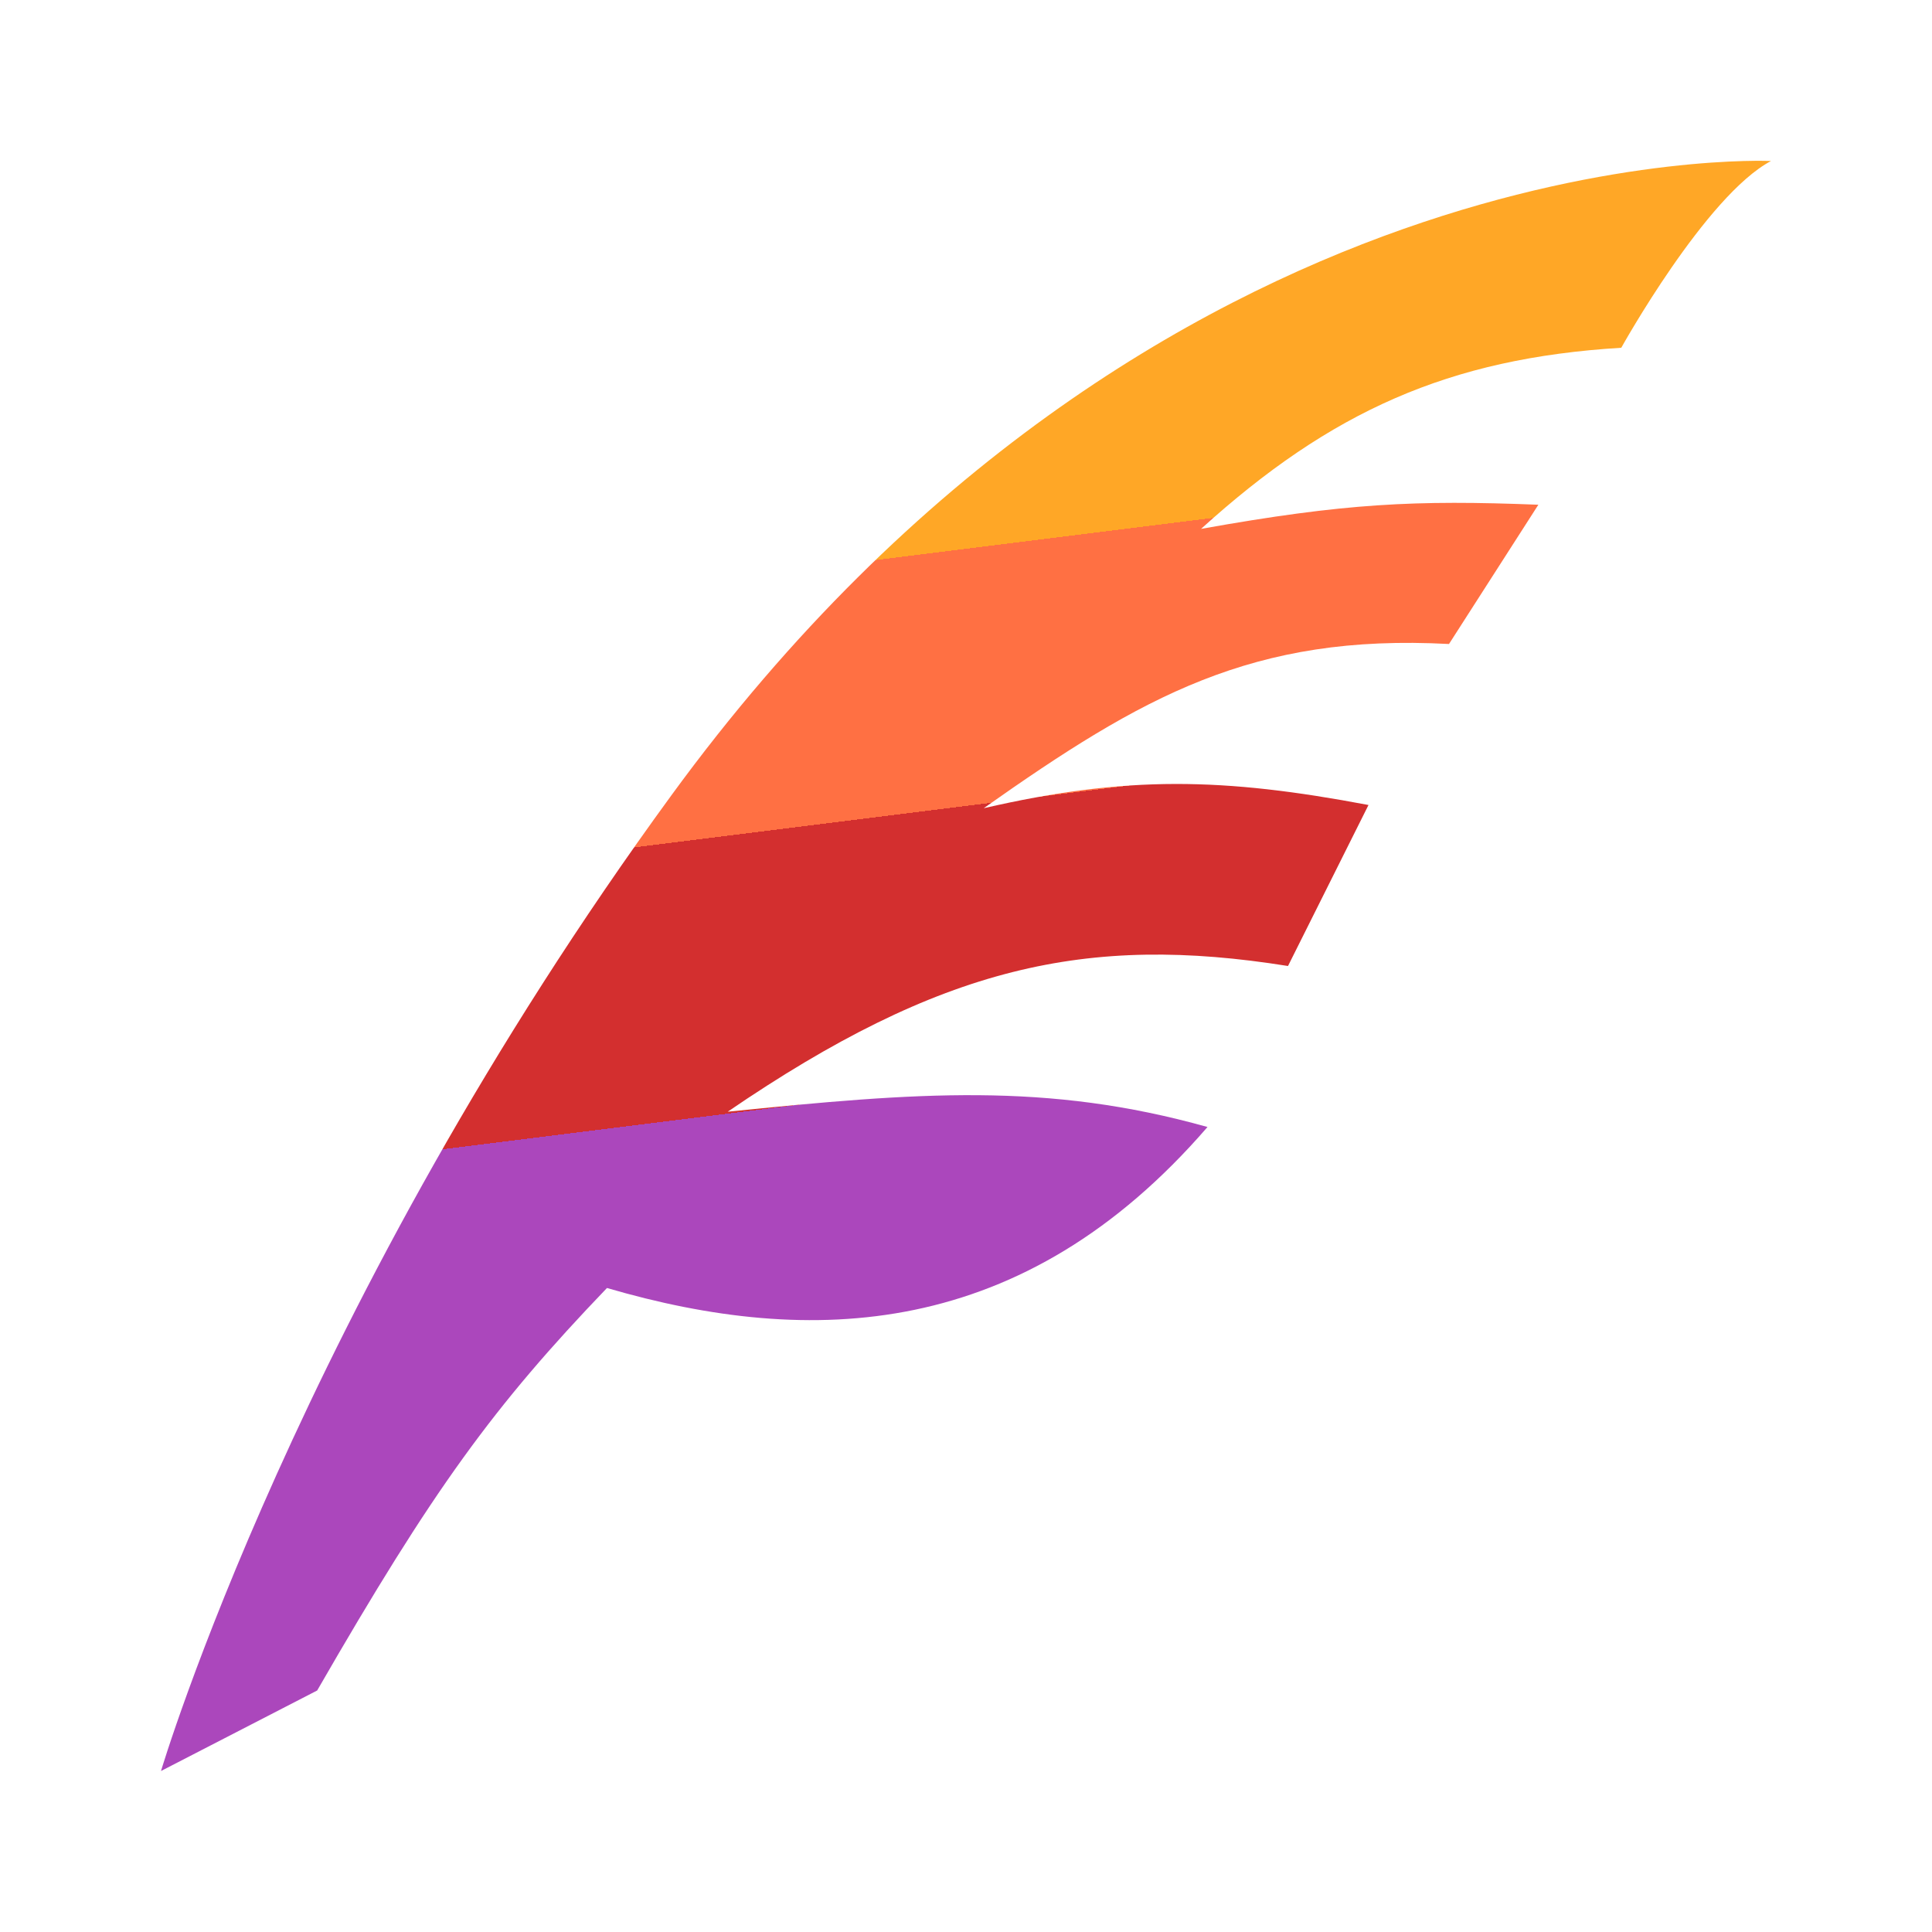
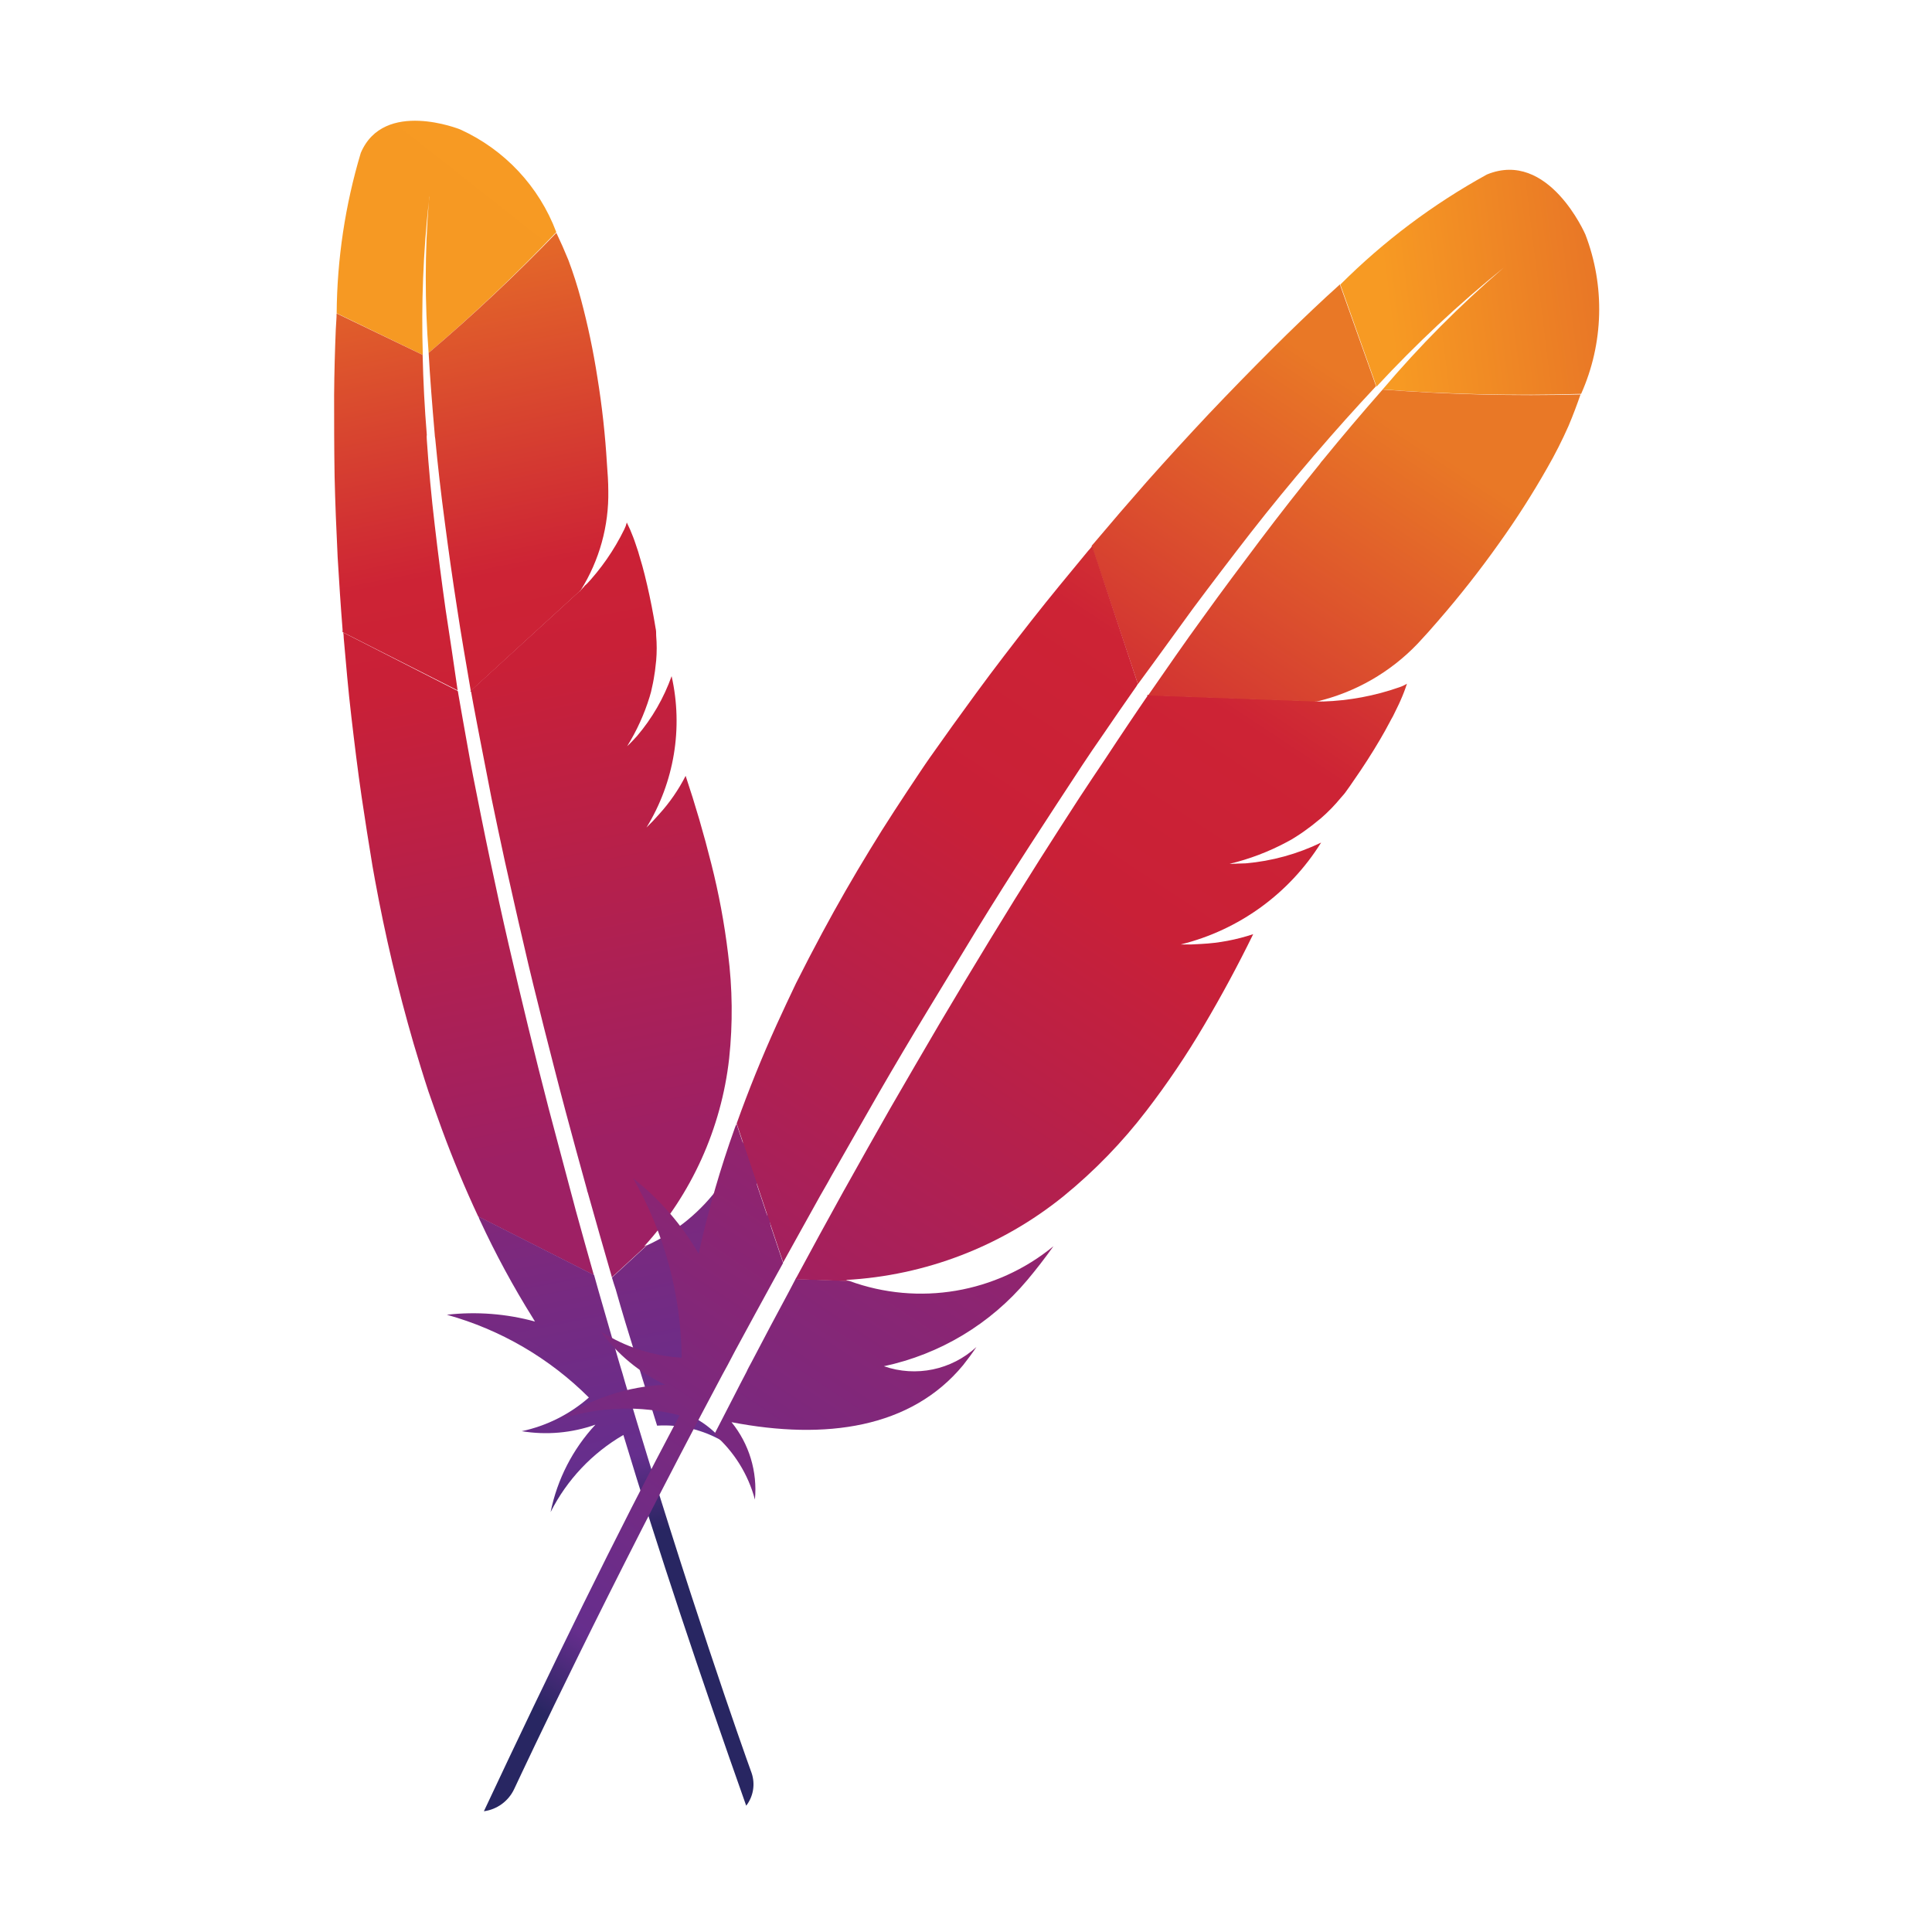
- <svg xmlns="http://www.w3.org/2000/svg" viewBox="0 0 24 24">
+ <svg xmlns="http://www.w3.org/2000/svg" xmlns:xlink="http://www.w3.org/1999/xlink" width="128" height="128" viewBox="0 0 128 128">
  <defs>
-     <linearGradient x1=".125" y1="1" x2="0" y2="0" id="a">
-       <stop offset="0%" stop-color="#ab47bc" />
-       <stop offset="37.5%" stop-color="#ab47bc" />
-       <stop offset="37.501%" stop-color="#d32f2f" />
-       <stop offset="54.25%" stop-color="#d32f2f" />
-       <stop offset="54.251%" stop-color="#ff7043" />
-       <stop offset="69.75%" stop-color="#ff7043" />
-       <stop offset="69.751%" stop-color="#ffa726" />
-       <stop offset="100%" stop-color="#ffa726" />
-     </linearGradient>
+     <linearGradient id="i" gradientUnits="userSpaceOnUse" x1="-7274.8" y1="2082.507" x2="-7243.872" y2="2046.343" gradientTransform="matrix(-.092 -.464 -.464 .092 318.72 -3557.936)">
+       <stop offset="0" style="stop-color:#f69923;stop-opacity:1" />
+       <stop offset=".312" style="stop-color:#f79a23;stop-opacity:1" />
+       <stop offset=".838" style="stop-color:#e97826;stop-opacity:1" />
+     </linearGradient>
+     <linearGradient id="n" gradientUnits="userSpaceOnUse" x1="-7503.689" y1="2086.595" x2="-7283.036" y2="2086.595" gradientTransform="matrix(-.092 -.464 -.464 .092 318.72 -3557.936)">
+       <stop offset=".323" style="stop-color:#9e2064;stop-opacity:1" />
+       <stop offset=".63" style="stop-color:#c92037;stop-opacity:1" />
+       <stop offset=".751" style="stop-color:#cd2335;stop-opacity:1" />
+       <stop offset="1" style="stop-color:#e97826;stop-opacity:1" />
+     </linearGradient>
+     <linearGradient id="o" gradientUnits="userSpaceOnUse" x1="-7477.053" y1="2064.42" x2="-7345.566" y2="2064.42" gradientTransform="matrix(-.092 -.464 -.464 .092 318.72 -3557.936)">
+       <stop offset="0" style="stop-color:#282662;stop-opacity:1" />
+       <stop offset=".095" style="stop-color:#662e8d;stop-opacity:1" />
+       <stop offset=".788" style="stop-color:#9f2064;stop-opacity:1" />
+       <stop offset=".949" style="stop-color:#cd2032;stop-opacity:1" />
+     </linearGradient>
+     <linearGradient id="p" gradientUnits="userSpaceOnUse" x1="-7491.296" y1="2088.633" x2="-7270.643" y2="2088.633" gradientTransform="matrix(-.092 -.464 -.464 .092 318.72 -3557.936)">
+       <stop offset=".323" style="stop-color:#9e2064;stop-opacity:1" />
+       <stop offset=".63" style="stop-color:#c92037;stop-opacity:1" />
+       <stop offset=".751" style="stop-color:#cd2335;stop-opacity:1" />
+       <stop offset="1" style="stop-color:#e97826;stop-opacity:1" />
+     </linearGradient>
+     <linearGradient id="q" gradientUnits="userSpaceOnUse" x1="-7475.203" y1="2085.61" x2="-7359.244" y2="2085.61" gradientTransform="matrix(-.092 -.464 -.464 .092 318.72 -3557.936)">
+       <stop offset="0" style="stop-color:#282662;stop-opacity:1" />
+       <stop offset=".095" style="stop-color:#662e8d;stop-opacity:1" />
+       <stop offset=".788" style="stop-color:#9f2064;stop-opacity:1" />
+       <stop offset=".949" style="stop-color:#cd2032;stop-opacity:1" />
+     </linearGradient>
+     <linearGradient id="r" gradientUnits="userSpaceOnUse" x1="-7491.296" y1="2065.799" x2="-7270.643" y2="2065.799" gradientTransform="matrix(-.092 -.464 -.464 .092 318.72 -3557.936)">
+       <stop offset=".323" style="stop-color:#9e2064;stop-opacity:1" />
+       <stop offset=".63" style="stop-color:#c92037;stop-opacity:1" />
+       <stop offset=".751" style="stop-color:#cd2335;stop-opacity:1" />
+       <stop offset="1" style="stop-color:#e97826;stop-opacity:1" />
+     </linearGradient>
+     <linearGradient id="s" gradientUnits="userSpaceOnUse" x1="-7504.984" y1="2066.905" x2="-7284.331" y2="2066.905" gradientTransform="matrix(-.092 -.464 -.464 .092 318.72 -3557.936)">
+       <stop offset=".323" style="stop-color:#9e2064;stop-opacity:1" />
+       <stop offset=".63" style="stop-color:#c92037;stop-opacity:1" />
+       <stop offset=".751" style="stop-color:#cd2335;stop-opacity:1" />
+       <stop offset="1" style="stop-color:#e97826;stop-opacity:1" />
+     </linearGradient>
+     <linearGradient id="v" gradientUnits="userSpaceOnUse" x1="-7491.296" y1="2058.959" x2="-7270.643" y2="2058.959" gradientTransform="matrix(-.092 -.464 -.464 .092 318.72 -3557.936)">
+       <stop offset=".323" style="stop-color:#9e2064;stop-opacity:1" />
+       <stop offset=".63" style="stop-color:#c92037;stop-opacity:1" />
+       <stop offset=".751" style="stop-color:#cd2335;stop-opacity:1" />
+       <stop offset="1" style="stop-color:#e97826;stop-opacity:1" />
+     </linearGradient>
+     <linearGradient id="y" gradientUnits="userSpaceOnUse" x1="-7491.296" y1="2059.762" x2="-7270.643" y2="2059.762" gradientTransform="matrix(-.092 -.464 -.464 .092 318.72 -3557.936)">
+       <stop offset=".323" style="stop-color:#9e2064;stop-opacity:1" />
+       <stop offset=".63" style="stop-color:#c92037;stop-opacity:1" />
+       <stop offset=".751" style="stop-color:#cd2335;stop-opacity:1" />
+       <stop offset="1" style="stop-color:#e97826;stop-opacity:1" />
+     </linearGradient>
+     <linearGradient id="z" gradientUnits="userSpaceOnUse" x1="-8307.632" y1="2040.008" x2="-8276.704" y2="2003.844" gradientTransform="matrix(.296 -.448 -.448 -.296 3456.332 -3102.04)">
+       <stop offset="0" style="stop-color:#f69923;stop-opacity:1" />
+       <stop offset=".312" style="stop-color:#f79a23;stop-opacity:1" />
+       <stop offset=".838" style="stop-color:#e97826;stop-opacity:1" />
+     </linearGradient>
+     <linearGradient id="E" gradientUnits="userSpaceOnUse" x1="-8536.521" y1="2044.096" x2="-8315.868" y2="2044.096" gradientTransform="matrix(.296 -.448 -.448 -.296 3456.332 -3102.04)">
+       <stop offset=".323" style="stop-color:#9e2064;stop-opacity:1" />
+       <stop offset=".63" style="stop-color:#c92037;stop-opacity:1" />
+       <stop offset=".751" style="stop-color:#cd2335;stop-opacity:1" />
+       <stop offset="1" style="stop-color:#e97826;stop-opacity:1" />
+     </linearGradient>
+     <linearGradient id="F" gradientUnits="userSpaceOnUse" x1="-8509.885" y1="2021.921" x2="-8378.397" y2="2021.921" gradientTransform="matrix(.296 -.448 -.448 -.296 3456.332 -3102.04)">
+       <stop offset="0" style="stop-color:#282662;stop-opacity:1" />
+       <stop offset=".095" style="stop-color:#662e8d;stop-opacity:1" />
+       <stop offset=".788" style="stop-color:#9f2064;stop-opacity:1" />
+       <stop offset=".949" style="stop-color:#cd2032;stop-opacity:1" />
+     </linearGradient>
+     <linearGradient id="G" gradientUnits="userSpaceOnUse" x1="-8524.128" y1="2046.134" x2="-8303.475" y2="2046.134" gradientTransform="matrix(.296 -.448 -.448 -.296 3456.332 -3102.04)">
+       <stop offset=".323" style="stop-color:#9e2064;stop-opacity:1" />
+       <stop offset=".63" style="stop-color:#c92037;stop-opacity:1" />
+       <stop offset=".751" style="stop-color:#cd2335;stop-opacity:1" />
+       <stop offset="1" style="stop-color:#e97826;stop-opacity:1" />
+     </linearGradient>
+     <linearGradient id="H" gradientUnits="userSpaceOnUse" x1="-8508.035" y1="2043.111" x2="-8392.076" y2="2043.111" gradientTransform="matrix(.296 -.448 -.448 -.296 3456.332 -3102.04)">
+       <stop offset="0" style="stop-color:#282662;stop-opacity:1" />
+       <stop offset=".095" style="stop-color:#662e8d;stop-opacity:1" />
+       <stop offset=".788" style="stop-color:#9f2064;stop-opacity:1" />
+       <stop offset=".949" style="stop-color:#cd2032;stop-opacity:1" />
+     </linearGradient>
+     <linearGradient id="I" gradientUnits="userSpaceOnUse" x1="-8524.128" y1="2023.3" x2="-8303.475" y2="2023.3" gradientTransform="matrix(.296 -.448 -.448 -.296 3456.332 -3102.04)">
+       <stop offset=".323" style="stop-color:#9e2064;stop-opacity:1" />
+       <stop offset=".63" style="stop-color:#c92037;stop-opacity:1" />
+       <stop offset=".751" style="stop-color:#cd2335;stop-opacity:1" />
+       <stop offset="1" style="stop-color:#e97826;stop-opacity:1" />
+     </linearGradient>
+     <linearGradient id="J" gradientUnits="userSpaceOnUse" x1="-8537.816" y1="2024.407" x2="-8317.163" y2="2024.407" gradientTransform="matrix(.296 -.448 -.448 -.296 3456.332 -3102.04)">
+       <stop offset=".323" style="stop-color:#9e2064;stop-opacity:1" />
+       <stop offset=".63" style="stop-color:#c92037;stop-opacity:1" />
+       <stop offset=".751" style="stop-color:#cd2335;stop-opacity:1" />
+       <stop offset="1" style="stop-color:#e97826;stop-opacity:1" />
+     </linearGradient>
+     <linearGradient id="M" gradientUnits="userSpaceOnUse" x1="-8524.128" y1="2016.46" x2="-8303.475" y2="2016.46" gradientTransform="matrix(.296 -.448 -.448 -.296 3456.332 -3102.04)">
+       <stop offset=".323" style="stop-color:#9e2064;stop-opacity:1" />
+       <stop offset=".63" style="stop-color:#c92037;stop-opacity:1" />
+       <stop offset=".751" style="stop-color:#cd2335;stop-opacity:1" />
+       <stop offset="1" style="stop-color:#e97826;stop-opacity:1" />
+     </linearGradient>
+     <clipPath id="b">
+       <path d="M0 0h128v128H0z" />
+     </clipPath>
+     <clipPath id="c">
+       <path d="M0 0h128v128H0z" />
+     </clipPath>
+     <clipPath id="d">
+       <path d="M0 0h128v128H0z" />
+     </clipPath>
+     <clipPath id="e">
+       <path d="M0 0h128v128H0z" />
+     </clipPath>
+     <clipPath id="f">
+       <path d="M0 0h128v128H0z" />
+     </clipPath>
+     <clipPath id="g">
+       <path d="M0 0h128v128H0z" />
+     </clipPath>
+     <clipPath id="h">
+       <path d="M0 0h128v128H0z" />
+     </clipPath>
+     <mask id="k">
+       <g filter="url(#a)">
+         <path style="fill:#000;fill-opacity:.349;stroke:none" d="M0 0h128v128H0z" />
+       </g>
+     </mask>
+     <mask id="m">
+       <g filter="url(#a)">
+         <path style="fill:#000;fill-opacity:.349;stroke:none" d="M0 0h128v128H0z" />
+       </g>
+     </mask>
+     <mask id="u">
+       <g filter="url(#a)">
+         <path style="fill:#000;fill-opacity:.349;stroke:none" d="M0 0h128v128H0z" />
+       </g>
+     </mask>
+     <mask id="x">
+       <g filter="url(#a)">
+         <path style="fill:#000;fill-opacity:.349;stroke:none" d="M0 0h128v128H0z" />
+       </g>
+     </mask>
+     <mask id="B">
+       <g filter="url(#a)">
+         <path style="fill:#000;fill-opacity:.349;stroke:none" d="M0 0h128v128H0z" />
+       </g>
+     </mask>
+     <mask id="D">
+       <g filter="url(#a)">
+         <path style="fill:#000;fill-opacity:.349;stroke:none" d="M0 0h128v128H0z" />
+       </g>
+     </mask>
+     <mask id="L">
+       <g filter="url(#a)">
+         <path style="fill:#000;fill-opacity:.349;stroke:none" d="M0 0h128v128H0z" />
+       </g>
+     </mask>
+     <g id="j" clip-path="url(#b)">
+       <path style="stroke:none;fill-rule:nonzero;fill:#be202e;fill-opacity:1" d="M43.695 53.98c-.265.293-.543.567-.824.844.145-.133.293-.289.43-.433.14-.13.27-.266.394-.41Zm0 0" />
+     </g>
+     <g id="l" clip-path="url(#c)">
+       <path style="stroke:none;fill-rule:nonzero;fill:#be202e;fill-opacity:1" d="M41.602 49.426c.046-.04.082-.086.125-.121.18-.18.363-.36.511-.543-.199.218-.425.43-.64.664Zm0 0" />
+     </g>
+     <g id="t" clip-path="url(#d)">
+       <path style="stroke:none;fill-rule:nonzero;fill:#be202e;fill-opacity:1" d="M43.309 54.398c-.133.149-.282.278-.43.434a5.68 5.68 0 0 1 .43-.434Zm0 0" />
+     </g>
+     <g id="w" clip-path="url(#e)">
+       <path style="stroke:none;fill-rule:nonzero;fill:#be202e;fill-opacity:1" d="M41.602 49.438c.046-.04.082-.086.14-.133-.047.035-.082.082-.14.133Zm0 0" />
+     </g>
+     <g id="A" clip-path="url(#f)">
+       <path style="stroke:none;fill-rule:nonzero;fill:#be202e;fill-opacity:1" d="M79.602 62.586c-.45.023-.895.023-1.336.023h.687c.215.004.43-.004.649-.023Zm0 0" />
+     </g>
+     <g id="C" clip-path="url(#g)">
+       <path style="stroke:none;fill-rule:nonzero;fill:#be202e;fill-opacity:1" d="M81.535 57.258h.2c.288 0 .578 0 .85-.035-.339 0-.69 0-1.046.023Zm0 0" />
+     </g>
+     <g id="K" clip-path="url(#h)">
+       <path style="stroke:none;fill-rule:nonzero;fill:#be202e;fill-opacity:1" d="M78.953 62.621h-.687a6.56 6.56 0 0 1 .687 0Zm0 0" />
+     </g>
+     <filter id="a" filterUnits="objectBoundingBox" x="0%" y="0%" width="100%" height="100%">
+       <feColorMatrix in="SourceGraphic" values="0 0 0 0 1 0 0 0 0 1 0 0 0 0 1 0 0 0 1 0" />
+     </filter>
  </defs>
-   <path d="M22 2s-7.64-.37-13.66 7.88C3.72 16.21 2 22 2 22l1.94-1c1.44-2.5 2.19-3.53 3.6-5 2.53.74 5.17.65 7.46-2-2-.56-3.6-.43-5.96-.19C11.69 12 13.5 11.6 16 12l1-2c-1.8-.34-3-.37-4.78.04C14.19 8.65 15.56 7.87 18 8l1.11-1.73c-1.53-.06-2.4-.02-4.19.3 1.61-1.46 3.08-2.12 5.22-2.25 0 0 1.05-1.89 1.86-2.32z" fill="url(#a)" />
+   <path style="stroke:none;fill-rule:nonzero;fill:url(#i)" d="M23.902 10.133a38.039 38.039 0 0 0-1.597 10.62l5.707 2.763a72.4 72.4 0 0 1 .398-10.164c.024-.23.047-.368.047-.368 0 .125-.035.243-.047.368a64.129 64.129 0 0 0-.012 10.027 110.54 110.54 0 0 0 8.457-8 12.174 12.174 0 0 0-6.37-6.805s-5.055-2.039-6.583 1.559Zm0 0" />
+   <path style="stroke:none;fill-rule:nonzero;fill:#be202e;fill-opacity:1" d="M43.695 53.98c-.265.293-.543.567-.824.844.145-.133.293-.289.43-.433.14-.13.27-.266.394-.41Zm0 0" />
+   <use xlink:href="#j" mask="url(#k)" />
+   <path style="stroke:none;fill-rule:nonzero;fill:#be202e;fill-opacity:1" d="M41.602 49.426c.046-.04.082-.086.125-.121.18-.18.363-.36.511-.543-.199.218-.425.43-.64.664Zm0 0" />
+   <use xlink:href="#l" mask="url(#m)" />
+   <path style="stroke:none;fill-rule:nonzero;fill:url(#n)" d="M29.52 40.367a231.874 231.874 0 0 1-.72-5.597 112.17 112.17 0 0 1-.523-5.633c0-.114-.02-.227 0-.325a89.502 89.502 0 0 1-.277-5.3l-5.7-2.746c0 .343-.038.699-.054 1.074-.055 1.363-.098 2.8-.11 4.34 0 1.718 0 3.511.032 5.386.039 1.73.113 3.532.203 5.364.094 1.566.195 3.148.324 4.765v.184l7.625 3.86c-.254-1.801-.53-3.594-.8-5.372Zm0 0" />
+   <path style="stroke:none;fill-rule:nonzero;fill:url(#o)" d="M40.8 85.45c.4 1.421.848 2.89 1.313 4.378v.059c.063.218.114.422.196.629.304 1.004.593 1.894 1.226 3.937A7.694 7.694 0 0 1 47.91 95.5a6.244 6.244 0 0 0-4.164-2.266 13.38 13.38 0 0 0 7.309-11.906 15.897 15.897 0 0 0-.188-1.305 5.387 5.387 0 0 1-3.062 4.61 15.057 15.057 0 0 0 2.437-9.492 29.88 29.88 0 0 0-.297-2.477 12.23 12.23 0 0 1-7.09 9.848l-2.312 2.129c.086.265.156.53.258.808Zm0 0" />
+   <path style="stroke:none;fill-rule:nonzero;fill:url(#p)" d="M37.813 78.941c-.485-1.808-.97-3.644-1.461-5.496A361.37 361.37 0 0 1 35 68.06c-.445-1.817-.871-3.645-1.297-5.47-.422-1.827-.84-3.737-1.23-5.6-.395-1.864-.762-3.723-1.13-5.575-.132-.672-.25-1.324-.37-2-.211-1.14-.403-2.293-.61-3.45a.618.618 0 0 0-.039-.187l-7.582-3.87c.02.12.028.241.031.366.153 1.715.297 3.457.504 5.2.203 1.738.422 3.558.688 5.363.223 1.52.465 3.027.715 4.55.05.301.113.618.164.915a109.705 109.705 0 0 0 2.555 10.828c.328 1.101.652 2.168.984 3.176.289.847.601 1.699.902 2.539a73.593 73.593 0 0 0 2.399 5.754l7.66 3.879c-.399-1.41-.801-2.84-1.2-4.293-.113-.418-.214-.825-.331-1.243Zm0 0" />
+   <path style="stroke:none;fill-rule:nonzero;fill:url(#q)" d="M31.79 80.832a59.387 59.387 0 0 0 3.523 6.508c.042.062.085.152.132.215a15.505 15.505 0 0 0-5.84-.45 21.445 21.445 0 0 1 9.41 5.485 9.865 9.865 0 0 1-4.449 2.23 9.838 9.838 0 0 0 4.883-.433 12.014 12.014 0 0 0-2.969 5.789 12.343 12.343 0 0 1 4.82-5.106c2.302 7.625 5.067 15.89 8.138 24.563.476-.617.609-1.43.359-2.164-.567-1.559-4.219-11.871-8.383-25.871-.117-.403-.223-.801-.355-1.203-.036-.114-.063-.215-.098-.336a749.886 749.886 0 0 1-1.305-4.528c-.097-.36-.199-.695-.297-1.058l-7.66-3.88c.024.083.051.16.09.239Zm0 0" />
+   <path style="stroke:none;fill-rule:nonzero;fill:url(#r)" d="M31.223 45.902c.047.258.093.485.136.746.149.758.282 1.528.438 2.301.16.844.336 1.703.504 2.586.082.445.168.89.261 1.344.278 1.36.579 2.754.887 4.187.399 1.766.797 3.579 1.242 5.465.403 1.785.871 3.645 1.344 5.535.461 1.805.926 3.653 1.438 5.567.449 1.691.93 3.43 1.418 5.199 0 .082.058.176.074.262a632.38 632.38 0 0 0 1.543 5.41.305.305 0 0 0 .035.117l2.312-2.129c-.058 0-.101.051-.18.082a22.18 22.18 0 0 0 5.634-12.453 29.749 29.749 0 0 0-.075-6.95 47.27 47.27 0 0 0-1.109-5.944 78.476 78.476 0 0 0-1.7-5.825 11.615 11.615 0 0 1-1.765 2.551l-.398.438c-.133.148-.282.277-.43.433a13.5 13.5 0 0 0 1.664-10.027 12.698 12.698 0 0 1-2.289 3.965c-.152.183-.332.363-.512.543-.047.035-.082.082-.144.133a13.94 13.94 0 0 0 1.484-3.258c.07-.223.13-.45.172-.68.082-.348.137-.7.188-1.05.02-.235.058-.45.078-.684a9.725 9.725 0 0 0 0-1.653c0-.183 0-.347-.043-.52-.047-.257-.078-.495-.125-.73a41.03 41.03 0 0 0-.598-2.8c-.102-.399-.2-.766-.305-1.098-.047-.133-.07-.262-.117-.403-.125-.363-.226-.699-.336-.976a10.217 10.217 0 0 0-.422-.969 2.14 2.14 0 0 1-.168.457 15.014 15.014 0 0 1-2.597 3.739l2.129-1.95-2.145 1.938a.08.08 0 0 0-.035.05 4.49 4.49 0 0 0-.313.348c0-.027.04-.05.043-.074l-7.28 6.66c.058.05.066.09.062.117Zm0 0" />
+   <path style="stroke:none;fill-rule:nonzero;fill:url(#s)" d="M28.398 23.379c.09 1.601.23 3.394.403 5.379.004.101.015.207.035.308.164 1.735.375 3.602.648 5.637.23 1.758.489 3.602.801 5.602.258 1.73.578 3.543.906 5.468l7.282-6.668a11.974 11.974 0 0 0 1.828-6.59c0-.57-.043-1.171-.09-1.788A56.41 56.41 0 0 0 39.578 25a49.186 49.186 0 0 0-1.082-5.148 28.214 28.214 0 0 0-.836-2.614 32.462 32.462 0 0 0-.8-1.812 115.46 115.46 0 0 1-8.462 7.953Zm0 0" />
+   <path style="stroke:none;fill-rule:nonzero;fill:#be202e;fill-opacity:1" d="M43.309 54.398c-.133.149-.282.278-.43.434a5.68 5.68 0 0 1 .43-.434Zm0 0" />
+   <use xlink:href="#t" mask="url(#u)" />
+   <path style="stroke:none;fill-rule:nonzero;fill:url(#v)" d="M43.309 54.398c-.133.149-.282.278-.43.434a5.68 5.68 0 0 1 .43-.434Zm0 0" />
+   <path style="stroke:none;fill-rule:nonzero;fill:#be202e;fill-opacity:1" d="M41.602 49.438c.046-.04.082-.086.14-.133-.047.035-.082.082-.14.133Zm0 0" />
+   <use xlink:href="#w" mask="url(#x)" />
+   <path style="stroke:none;fill-rule:nonzero;fill:url(#y)" d="M41.602 49.438c.046-.04.082-.086.14-.133-.047.035-.082.082-.14.133Zm0 0" />
+   <path style="stroke:none;fill-rule:nonzero;fill:url(#z)" d="M98.508 11.563a43.16 43.16 0 0 0-9.707 7.289l2.398 6.761a80.326 80.326 0 0 1 8.403-7.86c.203-.167.328-.265.328-.265-.106.098-.227.168-.328.266a71.75 71.75 0 0 0-8 8.05c4.375.325 8.765.423 13.152.29a13.78 13.78 0 0 0 .281-10.559s-2.445-5.656-6.527-3.973Zm0 0" />
+   <path style="stroke:none;fill-rule:nonzero;fill:#be202e;fill-opacity:1" d="M79.602 62.586c-.45.023-.895.023-1.336.023h.687c.215.004.43-.004.649-.023Zm0 0" />
+   <use xlink:href="#A" mask="url(#B)" />
+   <path style="stroke:none;fill-rule:nonzero;fill:#be202e;fill-opacity:1" d="M81.535 57.258h.2c.288 0 .578 0 .85-.035-.339 0-.69 0-1.046.023Zm0 0" />
+   <use xlink:href="#C" mask="url(#D)" />
+   <path style="stroke:none;fill-rule:nonzero;fill:url(#E)" d="M79.004 40.363a318.718 318.718 0 0 1 3.871-5.086 138.623 138.623 0 0 1 4.055-4.949c.078-.101.164-.195.238-.277a135.156 135.156 0 0 1 4-4.465l-2.398-6.742c-.286.27-.59.535-.899.82a136.81 136.81 0 0 0-3.535 3.402 222.161 222.161 0 0 0-4.258 4.368 220.475 220.475 0 0 0-4.09 4.472 260.517 260.517 0 0 0-3.527 4.098l-.137.156 3.067 9.164c1.222-1.652 2.418-3.324 3.613-4.96Zm0 0" />
+   <path style="stroke:none;fill-rule:nonzero;fill:url(#F)" d="M52.254 85.602c-.8 1.476-1.602 3-2.422 4.566 0 .02-.027.039-.031.059-.121.23-.242.433-.34.66-.555 1.05-1.023 2-2.137 4.144a8.72 8.72 0 0 1 2.692 4.32 7.08 7.08 0 0 0-1.551-5.128c6.23 1.203 11.89.402 15.344-3.778.3-.379.597-.777.882-1.203a6.088 6.088 0 0 1-6.129 1.274 17.043 17.043 0 0 0 9.504-5.715 35.594 35.594 0 0 0 1.727-2.235 13.818 13.818 0 0 1-13.531 2.297l-3.555-.125c-.152.305-.309.575-.453.864Zm0 0" />
+   <path style="stroke:none;fill-rule:nonzero;fill:url(#G)" d="M55.031 78c1.047-1.844 2.117-3.703 3.2-5.602a296.203 296.203 0 0 1 3.203-5.406c1.097-1.808 2.195-3.625 3.3-5.437a282.35 282.35 0 0 1 3.47-5.5c1.175-1.825 2.347-3.598 3.515-5.383a86.9 86.9 0 0 1 1.3-1.914c.739-1.09 1.497-2.18 2.254-3.262.032-.059.082-.121.114-.184l-3.028-9.136a2.994 2.994 0 0 1-.265.316c-1.242 1.504-2.504 3.024-3.739 4.598-1.23 1.57-2.488 3.2-3.707 4.867a265.274 265.274 0 0 0-3.039 4.23c-.199.282-.402.586-.593.868-1.2 1.797-2.364 3.558-3.387 5.25a113.286 113.286 0 0 0-3.156 5.5 134.34 134.34 0 0 0-1.735 3.34c-.441.91-.867 1.843-1.289 2.757a85.328 85.328 0 0 0-2.644 6.535l3.082 9.2c.8-1.461 1.625-2.914 2.445-4.403.219-.394.469-.8.7-1.234Zm0 0" />
+   <path style="stroke:none;fill-rule:nonzero;fill:url(#H)" d="M48.68 74.742a67.607 67.607 0 0 0-2.332 8.043c0 .086-.051.192-.063.278a17.542 17.542 0 0 0-4.344-5.004 24.348 24.348 0 0 1 3.22 11.894 11.167 11.167 0 0 1-5.356-1.742 11.088 11.088 0 0 0 4.27 3.531 13.604 13.604 0 0 0-6.985 2.301 13.928 13.928 0 0 1 7.933-.273c-4.222 7.957-8.543 16.808-12.964 26.23a2.598 2.598 0 0 0 2-1.457c.8-1.703 6.043-12.902 13.812-27.488.219-.399.453-.82.672-1.254l.184-.348c.824-1.52 1.671-3.082 2.55-4.68.207-.37.399-.722.602-1.09v-.019l-3.082-9.2c-.047.09-.086.184-.117.278Zm0 0" />
+   <path style="stroke:none;fill-rule:nonzero;fill:url(#I)" d="M75.977 46.176c-.168.238-.313.465-.48.703-.485.73-.99 1.453-1.477 2.2a208.44 208.44 0 0 1-1.653 2.483c-.281.426-.566.848-.855 1.293-.86 1.317-1.723 2.676-2.617 4.075a347.967 347.967 0 0 0-3.34 5.383 502.867 502.867 0 0 0-3.317 5.523c-1.062 1.816-2.152 3.676-3.261 5.602-.985 1.718-1.977 3.5-3 5.324-.055.078-.094.183-.149.265a529.846 529.846 0 0 0-3.058 5.602.298.298 0 0 0-.067.125l3.555.121c-.063-.031-.13-.04-.215-.074a25.118 25.118 0 0 0 14.43-5.559 33.84 33.84 0 0 0 5.472-5.64 55.376 55.376 0 0 0 3.825-5.668 86.801 86.801 0 0 0 3.257-6.043c-1.113.37-2.27.59-3.441.648l-.676.035h-.687a15.28 15.28 0 0 0 9.304-6.75 14.342 14.342 0 0 1-4.992 1.375c-.27.028-.558.028-.847.031h-.22a15.9 15.9 0 0 0 3.778-1.437c.234-.121.465-.254.684-.402.343-.215.664-.453.984-.696.207-.168.402-.32.606-.488.472-.41.906-.855 1.304-1.34.137-.156.266-.293.375-.457.168-.238.332-.457.477-.683a40.85 40.85 0 0 0 1.758-2.735c.234-.398.445-.777.629-1.129.066-.144.148-.265.218-.398.192-.403.375-.746.508-1.059.16-.36.305-.73.426-1.11a2.336 2.336 0 0 1-.5.235 16.92 16.92 0 0 1-5.059.946l3.266.125-3.266-.125c-.023-.012-.047-.012-.066 0a5.675 5.675 0 0 0-.516 0c.028 0 .07 0 .094-.032l-11.16-.402c.02.074-.008.113-.031.133Zm0 0" />
+   <path style="stroke:none;fill-rule:nonzero;fill:url(#J)" d="M91.602 25.809a161.424 161.424 0 0 0-3.946 4.656c-.082.086-.156.18-.219.277a178.511 178.511 0 0 0-3.957 5.055c-1.199 1.598-2.48 3.297-3.816 5.16-1.168 1.598-2.348 3.316-3.602 5.121l11.16.402a13.554 13.554 0 0 0 6.712-3.847 45.42 45.42 0 0 0 1.351-1.508A66.175 66.175 0 0 0 99.313 36a56.266 56.266 0 0 0 3.199-5.004 29.64 29.64 0 0 0 1.402-2.766c.309-.73.566-1.421.8-2.097-4.374.113-8.75.004-13.112-.324Zm0 0" />
+   <path style="stroke:none;fill-rule:nonzero;fill:#be202e;fill-opacity:1" d="M78.953 62.621h-.687a6.56 6.56 0 0 1 .687 0Zm0 0" />
+   <use xlink:href="#K" mask="url(#L)" />
+   <path style="stroke:none;fill-rule:nonzero;fill:url(#M)" d="M78.953 62.621h-.687a6.56 6.56 0 0 1 .687 0Zm0 0" />
</svg>
